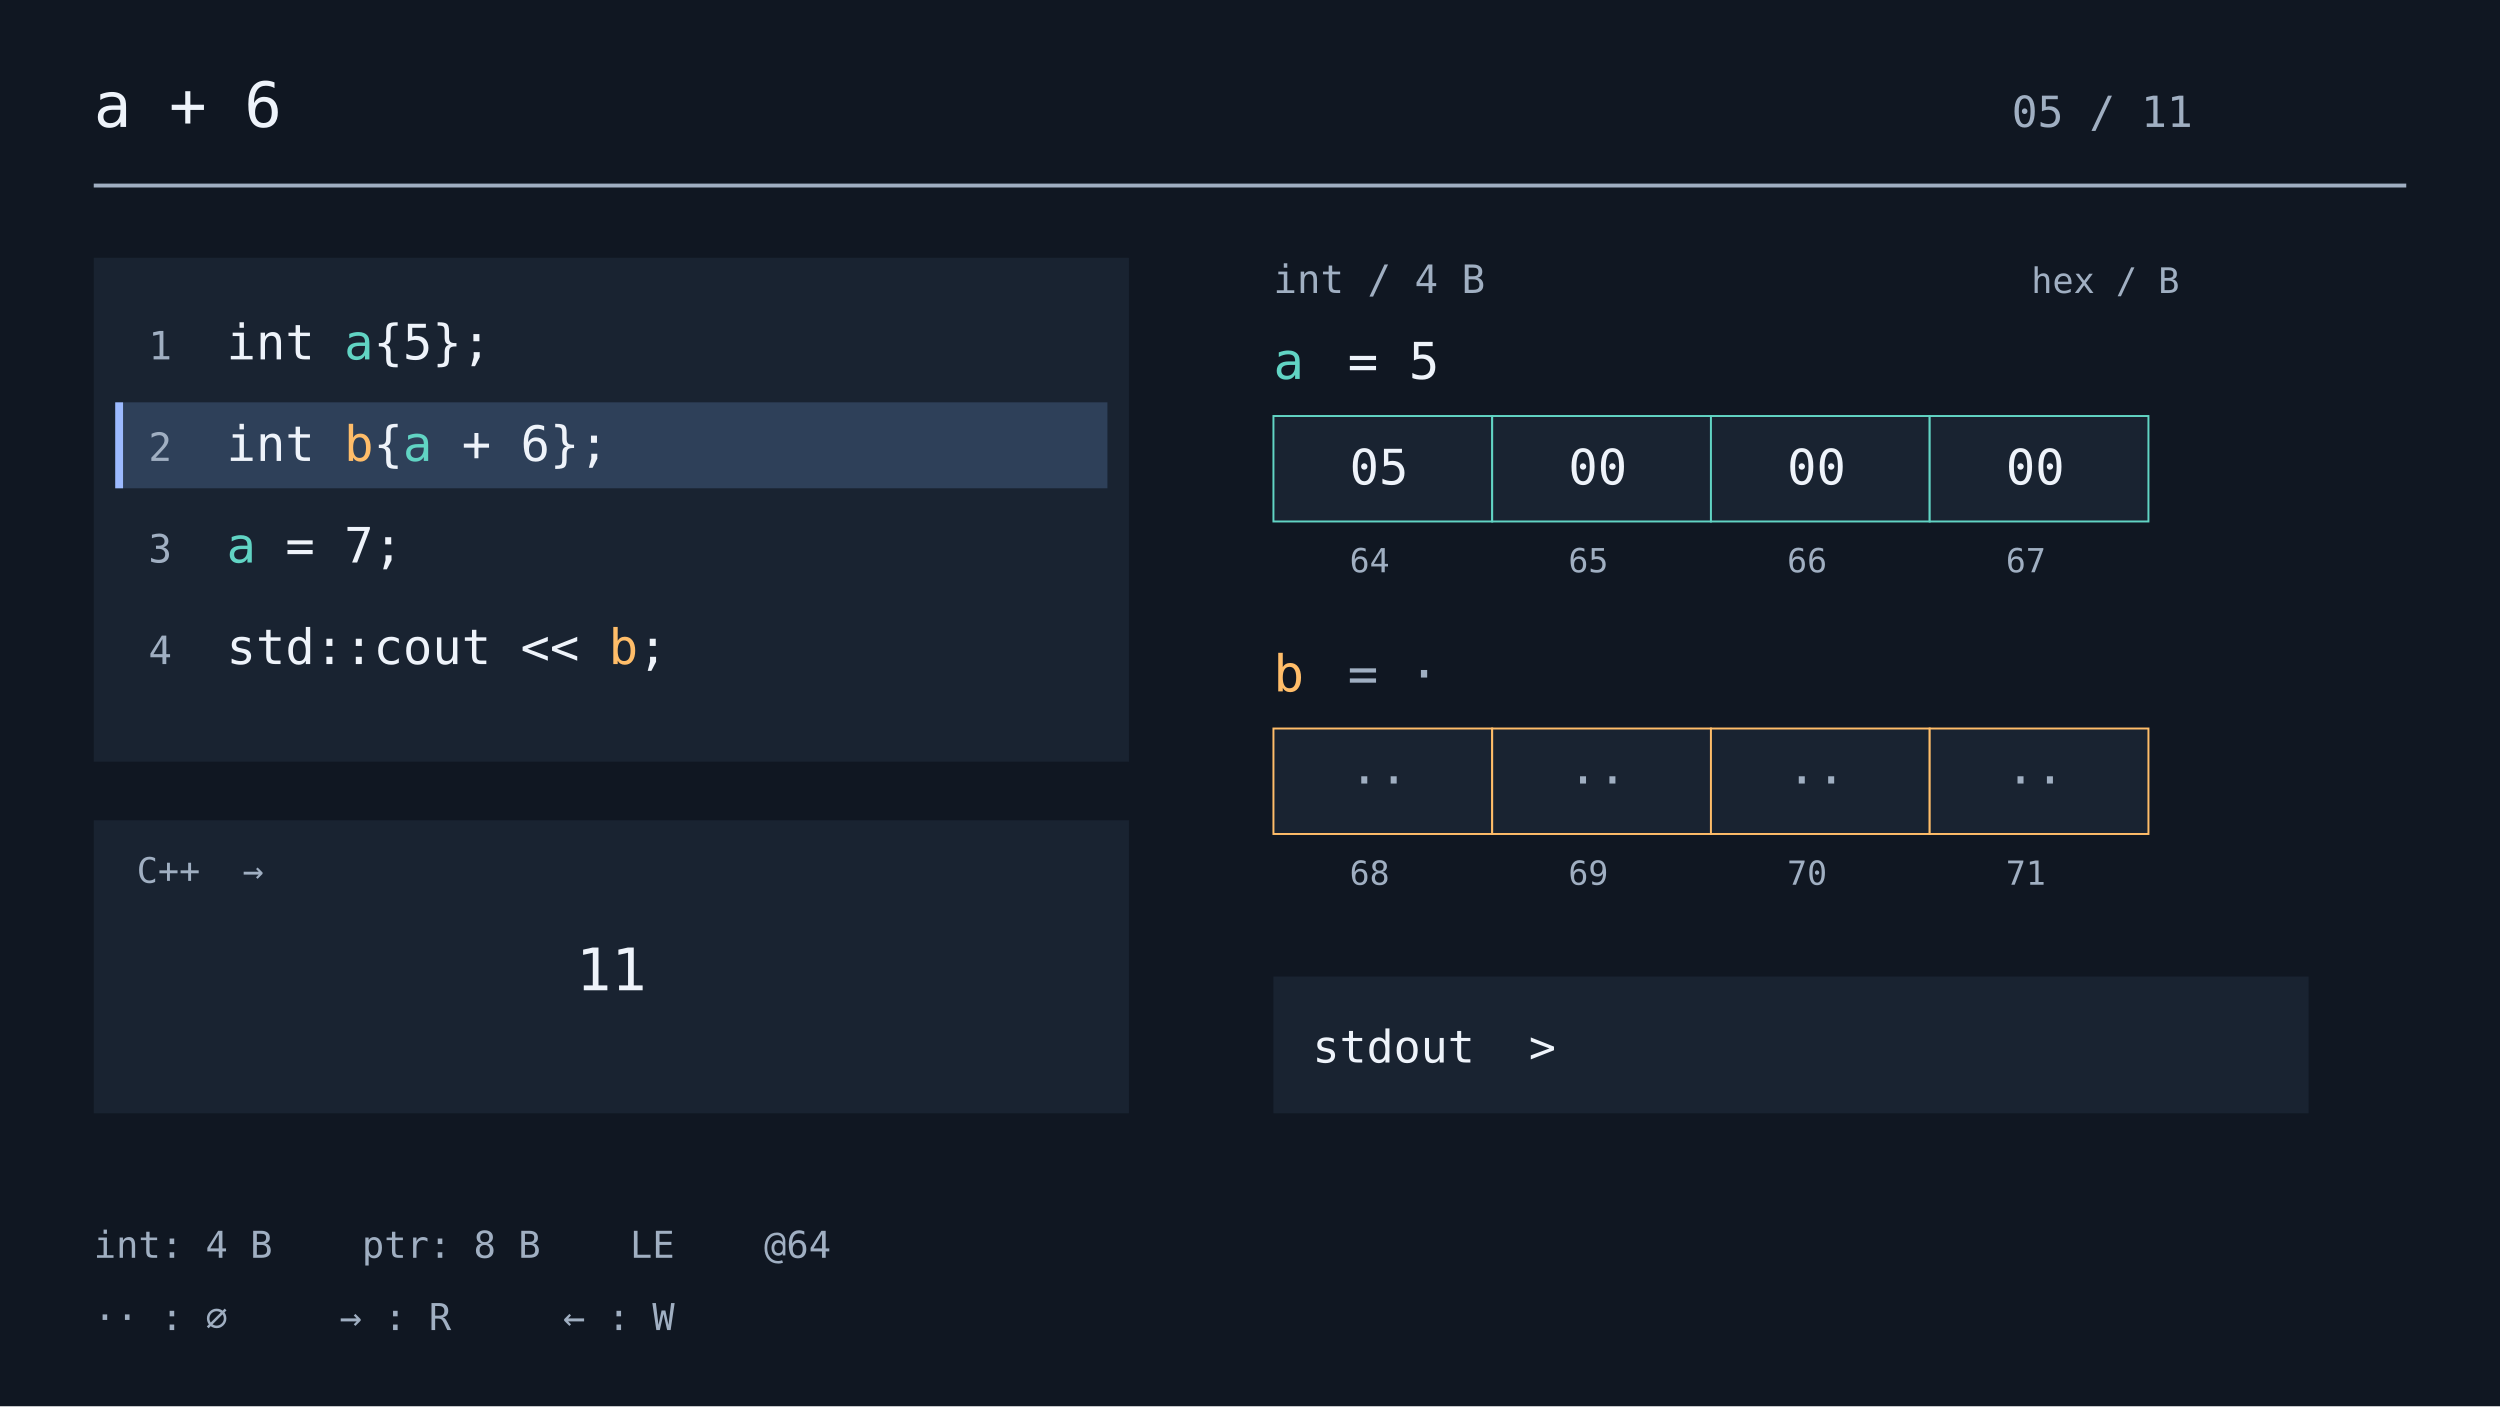
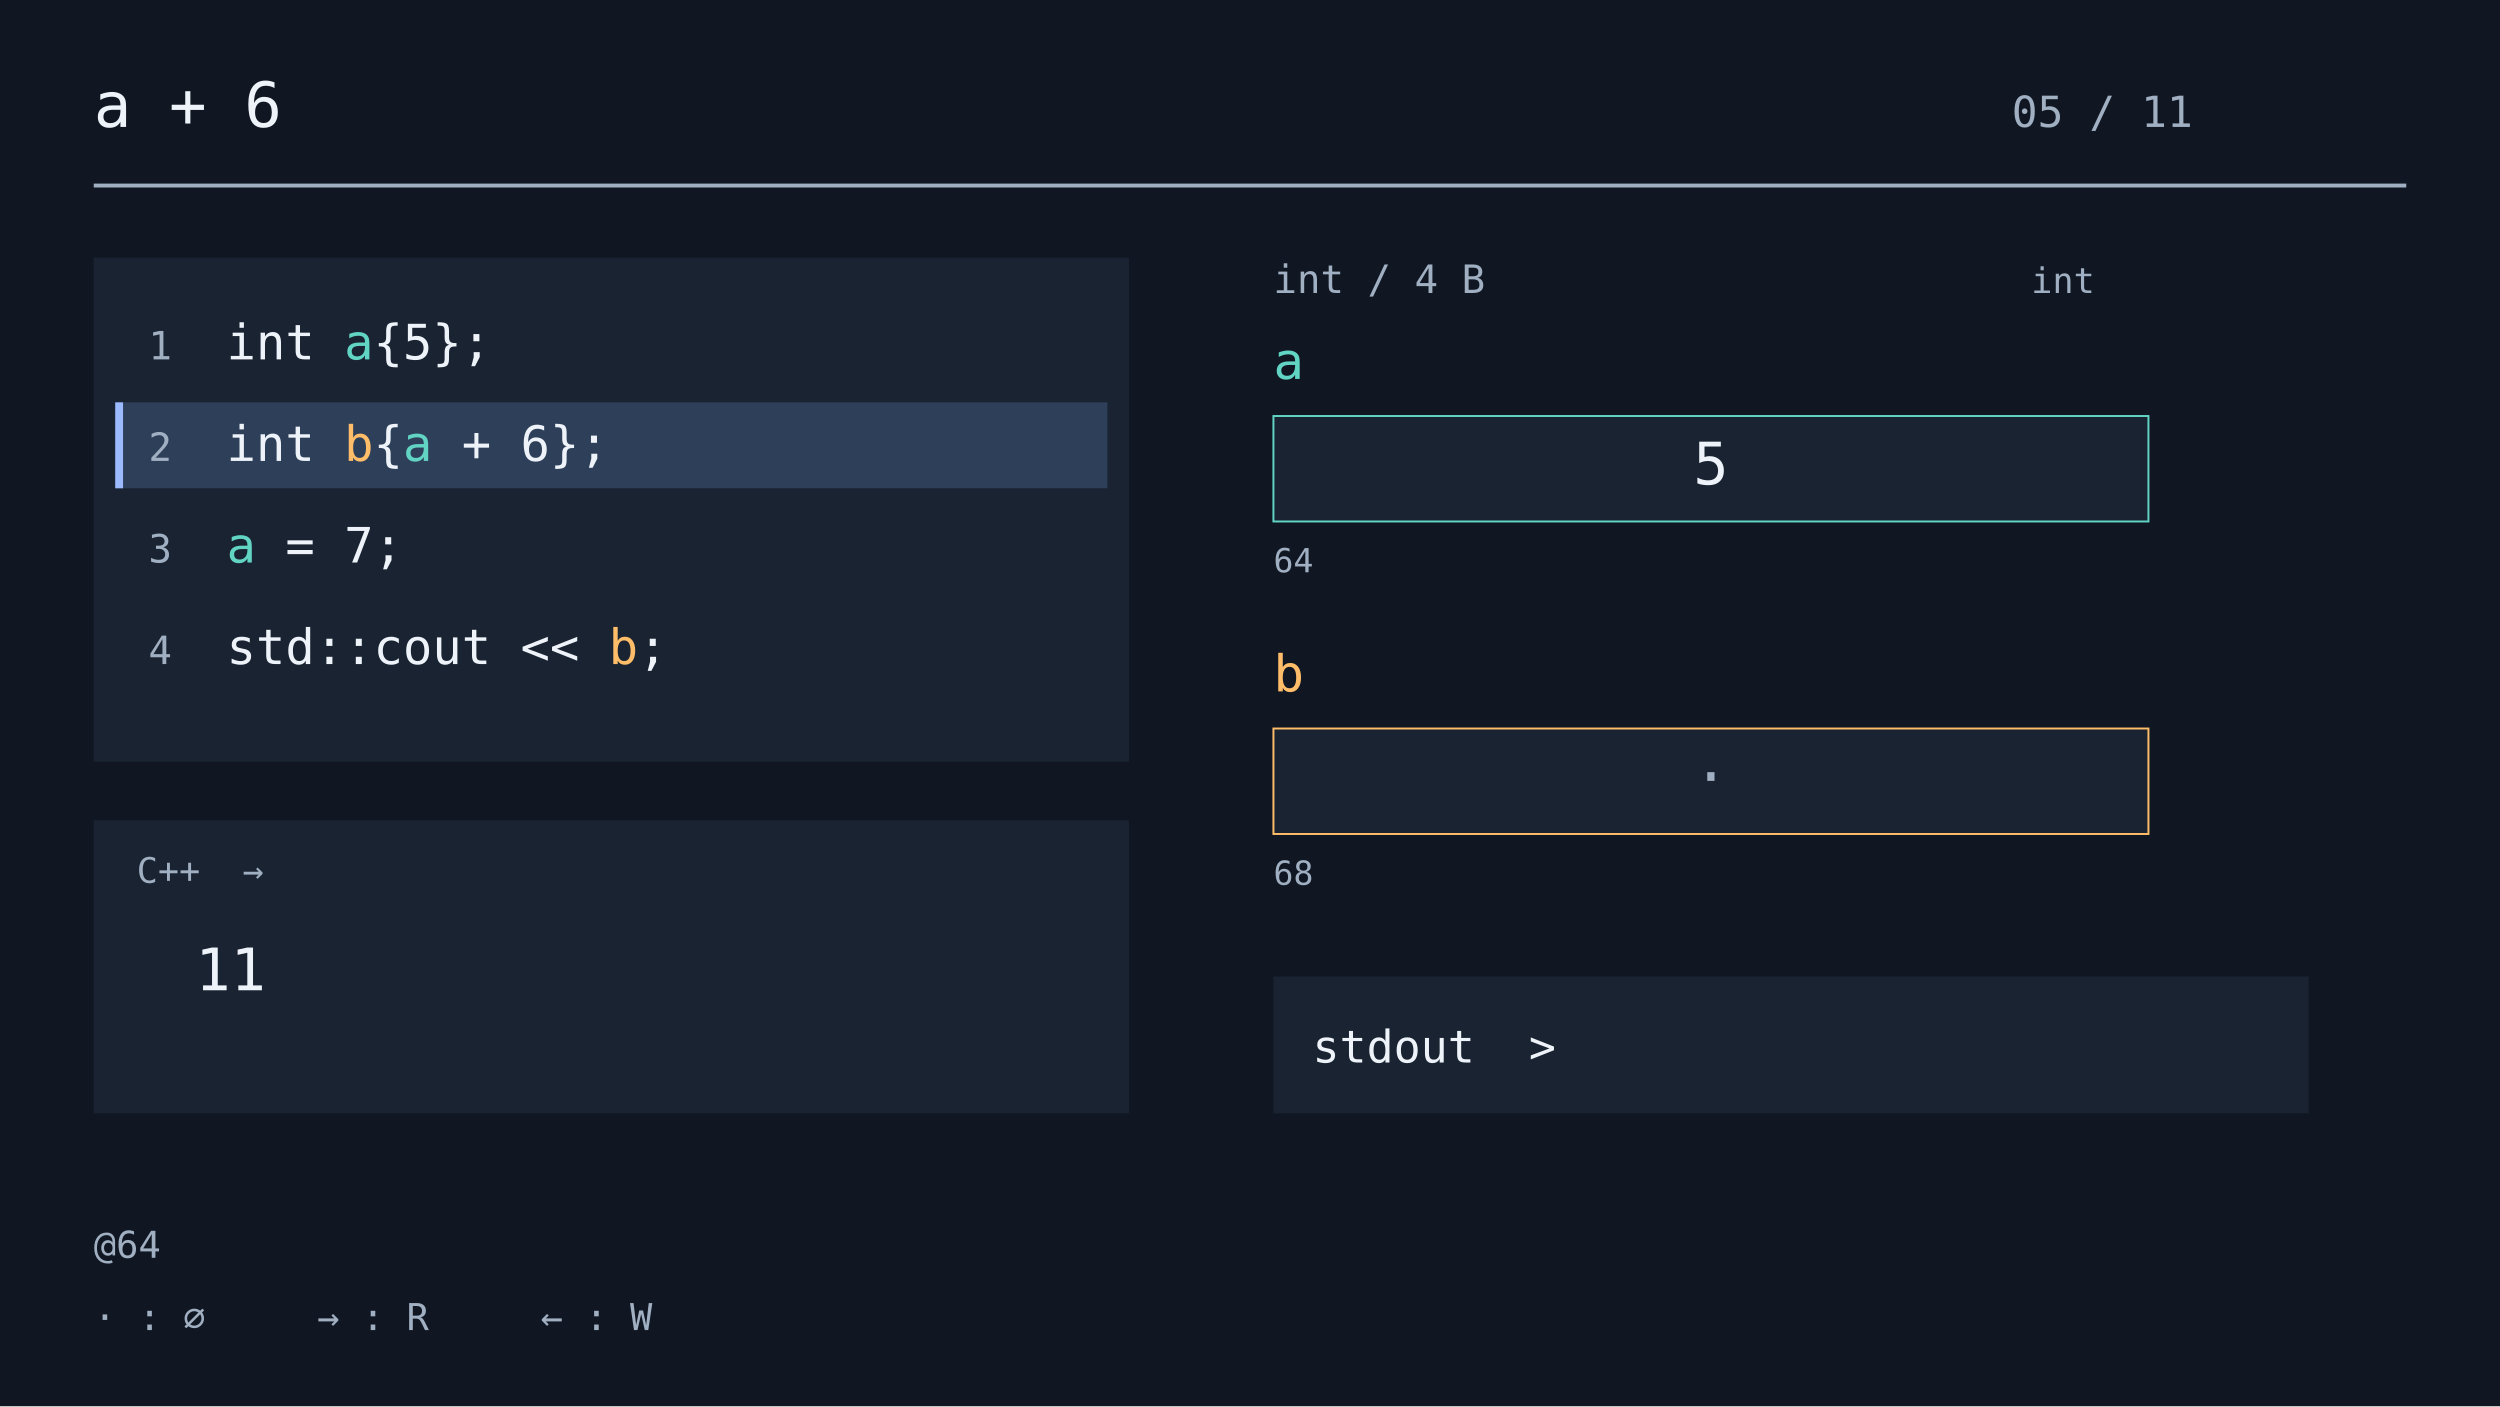
<svg xmlns="http://www.w3.org/2000/svg" viewBox="0 0 1280 720" width="1280" height="720" role="img">
  <rect x="0" y="0" width="1280" height="720" fill="#101722" stroke="none" stroke-width="1" />
  <text x="48" y="65" font-family="DejaVu Sans Mono,monospace" font-size="32" fill="#eef3fa" xml:space="preserve">a + 6</text>
  <text x="1030" y="65" font-family="DejaVu Sans Mono,monospace" font-size="22" fill="#a0afc2" xml:space="preserve">05 / 11</text>
  <line x1="48" y1="95" x2="1232" y2="95" stroke="#a0afc2" stroke-width="2" />
  <rect x="48" y="132" width="530" height="258" fill="#192331" stroke="none" stroke-width="1" />
  <rect x="48" y="420" width="530" height="150" fill="#192331" stroke="none" stroke-width="1" />
  <text x="70" y="452" font-family="DejaVu Sans Mono,monospace" font-size="18" fill="#a0afc2" xml:space="preserve">C++  →</text>
-   <text x="294.94" y="507" font-family="DejaVu Sans Mono,monospace" font-size="30" fill="#eef3fa" xml:space="preserve">11</text>
+   <text x="100" y="507" font-family="DejaVu Sans Mono,monospace" font-size="30" fill="#eef3fa" xml:space="preserve">11</text>
  <text x="652" y="150" font-family="DejaVu Sans Mono,monospace" font-size="20" fill="#a0afc2" xml:space="preserve">int / 4 B</text>
-   <text x="1040" y="150" font-family="DejaVu Sans Mono,monospace" font-size="18" fill="#a0afc2" xml:space="preserve">hex / B</text>
+   <text x="1040" y="150" font-family="DejaVu Sans Mono,monospace" font-size="18" fill="#a0afc2" xml:space="preserve">int</text>
  <text x="76" y="184" font-family="DejaVu Sans Mono,monospace" font-size="20" fill="#a0afc2" xml:space="preserve">1</text>
  <text x="116" y="184" font-family="DejaVu Sans Mono,monospace" font-size="25" fill="#eef3fa" xml:space="preserve" />
  <text x="116.0" y="184" font-family="DejaVu Sans Mono,monospace" font-size="25" fill="#eef3fa" xml:space="preserve">int</text>
  <text x="161.15" y="184" font-family="DejaVu Sans Mono,monospace" font-size="25" fill="#eef3fa" xml:space="preserve"> </text>
  <text x="176.2" y="184" font-family="DejaVu Sans Mono,monospace" font-size="25" fill="#61d4c4" xml:space="preserve">a</text>
  <text x="191.25" y="184" font-family="DejaVu Sans Mono,monospace" font-size="25" fill="#eef3fa" xml:space="preserve">{5};</text>
  <rect x="59" y="206" width="508" height="44" fill="#2e4059" stroke="none" stroke-width="1" />
  <rect x="59" y="206" width="4" height="44" fill="#9cbaff" stroke="none" stroke-width="1" />
  <text x="76" y="236" font-family="DejaVu Sans Mono,monospace" font-size="20" fill="#a0afc2" xml:space="preserve">2</text>
  <text x="116" y="236" font-family="DejaVu Sans Mono,monospace" font-size="25" fill="#eef3fa" xml:space="preserve" />
  <text x="116.0" y="236" font-family="DejaVu Sans Mono,monospace" font-size="25" fill="#eef3fa" xml:space="preserve">int</text>
  <text x="161.15" y="236" font-family="DejaVu Sans Mono,monospace" font-size="25" fill="#eef3fa" xml:space="preserve"> </text>
  <text x="176.2" y="236" font-family="DejaVu Sans Mono,monospace" font-size="25" fill="#ffbd69" xml:space="preserve">b</text>
  <text x="191.25" y="236" font-family="DejaVu Sans Mono,monospace" font-size="25" fill="#eef3fa" xml:space="preserve">{</text>
  <text x="206.3" y="236" font-family="DejaVu Sans Mono,monospace" font-size="25" fill="#61d4c4" xml:space="preserve">a</text>
  <text x="221.35" y="236" font-family="DejaVu Sans Mono,monospace" font-size="25" fill="#eef3fa" xml:space="preserve"> + 6};</text>
  <text x="76" y="288" font-family="DejaVu Sans Mono,monospace" font-size="20" fill="#a0afc2" xml:space="preserve">3</text>
  <text x="116" y="288" font-family="DejaVu Sans Mono,monospace" font-size="25" fill="#eef3fa" xml:space="preserve" />
  <text x="116.0" y="288" font-family="DejaVu Sans Mono,monospace" font-size="25" fill="#61d4c4" xml:space="preserve">a</text>
  <text x="131.05" y="288" font-family="DejaVu Sans Mono,monospace" font-size="25" fill="#eef3fa" xml:space="preserve"> = 7;</text>
  <text x="76" y="340" font-family="DejaVu Sans Mono,monospace" font-size="20" fill="#a0afc2" xml:space="preserve">4</text>
  <text x="116" y="340" font-family="DejaVu Sans Mono,monospace" font-size="25" fill="#eef3fa" xml:space="preserve" />
  <text x="116.0" y="340" font-family="DejaVu Sans Mono,monospace" font-size="25" fill="#eef3fa" xml:space="preserve">std</text>
  <text x="161.15" y="340" font-family="DejaVu Sans Mono,monospace" font-size="25" fill="#eef3fa" xml:space="preserve">::</text>
  <text x="191.25" y="340" font-family="DejaVu Sans Mono,monospace" font-size="25" fill="#eef3fa" xml:space="preserve">cout</text>
  <text x="251.45" y="340" font-family="DejaVu Sans Mono,monospace" font-size="25" fill="#eef3fa" xml:space="preserve"> &lt;&lt; </text>
  <text x="311.65" y="340" font-family="DejaVu Sans Mono,monospace" font-size="25" fill="#ffbd69" xml:space="preserve">b</text>
  <text x="326.7" y="340" font-family="DejaVu Sans Mono,monospace" font-size="25" fill="#eef3fa" xml:space="preserve">;</text>
  <text x="652" y="194" font-family="DejaVu Sans Mono,monospace" font-size="26" fill="#61d4c4" xml:space="preserve">a</text>
-   <text x="690" y="194" font-family="DejaVu Sans Mono,monospace" font-size="26" fill="#eef3fa" xml:space="preserve">= 5</text>
-   <rect x="652" y="213" width="112" height="54" fill="#192331" stroke="#61d4c4" stroke-width="1" />
-   <text x="691" y="248" font-family="DejaVu Sans Mono,monospace" font-size="25" fill="#eef3fa" xml:space="preserve">05</text>
-   <text x="691" y="293" font-family="DejaVu Sans Mono,monospace" font-size="17" fill="#a0afc2" xml:space="preserve">64</text>
-   <rect x="764" y="213" width="112" height="54" fill="#192331" stroke="#61d4c4" stroke-width="1" />
-   <text x="803" y="248" font-family="DejaVu Sans Mono,monospace" font-size="25" fill="#eef3fa" xml:space="preserve">00</text>
-   <text x="803" y="293" font-family="DejaVu Sans Mono,monospace" font-size="17" fill="#a0afc2" xml:space="preserve">65</text>
-   <rect x="876" y="213" width="112" height="54" fill="#192331" stroke="#61d4c4" stroke-width="1" />
-   <text x="915" y="248" font-family="DejaVu Sans Mono,monospace" font-size="25" fill="#eef3fa" xml:space="preserve">00</text>
-   <text x="915" y="293" font-family="DejaVu Sans Mono,monospace" font-size="17" fill="#a0afc2" xml:space="preserve">66</text>
-   <rect x="988" y="213" width="112" height="54" fill="#192331" stroke="#61d4c4" stroke-width="1" />
-   <text x="1027" y="248" font-family="DejaVu Sans Mono,monospace" font-size="25" fill="#eef3fa" xml:space="preserve">00</text>
-   <text x="1027" y="293" font-family="DejaVu Sans Mono,monospace" font-size="17" fill="#a0afc2" xml:space="preserve">67</text>
+   <rect x="652" y="213" width="448" height="54" fill="#192331" stroke="#61d4c4" stroke-width="1" />
+   <text x="866.97" y="248" font-family="DejaVu Sans Mono,monospace" font-size="30" fill="#eef3fa" xml:space="preserve">5</text>
+   <text x="652" y="293" font-family="DejaVu Sans Mono,monospace" font-size="17" fill="#a0afc2" xml:space="preserve">64</text>
  <text x="652" y="354" font-family="DejaVu Sans Mono,monospace" font-size="26" fill="#ffbd69" xml:space="preserve">b</text>
-   <text x="690" y="354" font-family="DejaVu Sans Mono,monospace" font-size="26" fill="#a0afc2" xml:space="preserve">= ·</text>
-   <rect x="652" y="373" width="112" height="54" fill="#192331" stroke="#ffbd69" stroke-width="1" />
-   <text x="691" y="408" font-family="DejaVu Sans Mono,monospace" font-size="25" fill="#a0afc2" xml:space="preserve">··</text>
-   <text x="691" y="453" font-family="DejaVu Sans Mono,monospace" font-size="17" fill="#a0afc2" xml:space="preserve">68</text>
-   <rect x="764" y="373" width="112" height="54" fill="#192331" stroke="#ffbd69" stroke-width="1" />
-   <text x="803" y="408" font-family="DejaVu Sans Mono,monospace" font-size="25" fill="#a0afc2" xml:space="preserve">··</text>
-   <text x="803" y="453" font-family="DejaVu Sans Mono,monospace" font-size="17" fill="#a0afc2" xml:space="preserve">69</text>
-   <rect x="876" y="373" width="112" height="54" fill="#192331" stroke="#ffbd69" stroke-width="1" />
-   <text x="915" y="408" font-family="DejaVu Sans Mono,monospace" font-size="25" fill="#a0afc2" xml:space="preserve">··</text>
-   <text x="915" y="453" font-family="DejaVu Sans Mono,monospace" font-size="17" fill="#a0afc2" xml:space="preserve">70</text>
-   <rect x="988" y="373" width="112" height="54" fill="#192331" stroke="#ffbd69" stroke-width="1" />
-   <text x="1027" y="408" font-family="DejaVu Sans Mono,monospace" font-size="25" fill="#a0afc2" xml:space="preserve">··</text>
-   <text x="1027" y="453" font-family="DejaVu Sans Mono,monospace" font-size="17" fill="#a0afc2" xml:space="preserve">71</text>
+   <rect x="652" y="373" width="448" height="54" fill="#192331" stroke="#ffbd69" stroke-width="1" />
+   <text x="866.97" y="408" font-family="DejaVu Sans Mono,monospace" font-size="30" fill="#a0afc2" xml:space="preserve">·</text>
+   <text x="652" y="453" font-family="DejaVu Sans Mono,monospace" font-size="17" fill="#a0afc2" xml:space="preserve">68</text>
  <rect x="652" y="500" width="530" height="70" fill="#192331" stroke="none" stroke-width="1" />
  <text x="672" y="544" font-family="DejaVu Sans Mono,monospace" font-size="23" fill="#eef3fa" xml:space="preserve">stdout  &gt; </text>
-   <text x="48" y="644" font-family="DejaVu Sans Mono,monospace" font-size="19" fill="#a0afc2" xml:space="preserve">int: 4 B    ptr: 8 B    LE    @64</text>
-   <text x="48" y="681" font-family="DejaVu Sans Mono,monospace" font-size="19" fill="#a0afc2" xml:space="preserve">·· : ∅     → : R     ← : W</text>
+   <text x="48" y="644" font-family="DejaVu Sans Mono,monospace" font-size="19" fill="#a0afc2" xml:space="preserve">@64</text>
+   <text x="48" y="681" font-family="DejaVu Sans Mono,monospace" font-size="19" fill="#a0afc2" xml:space="preserve">· : ∅     → : R     ← : W</text>
</svg>
